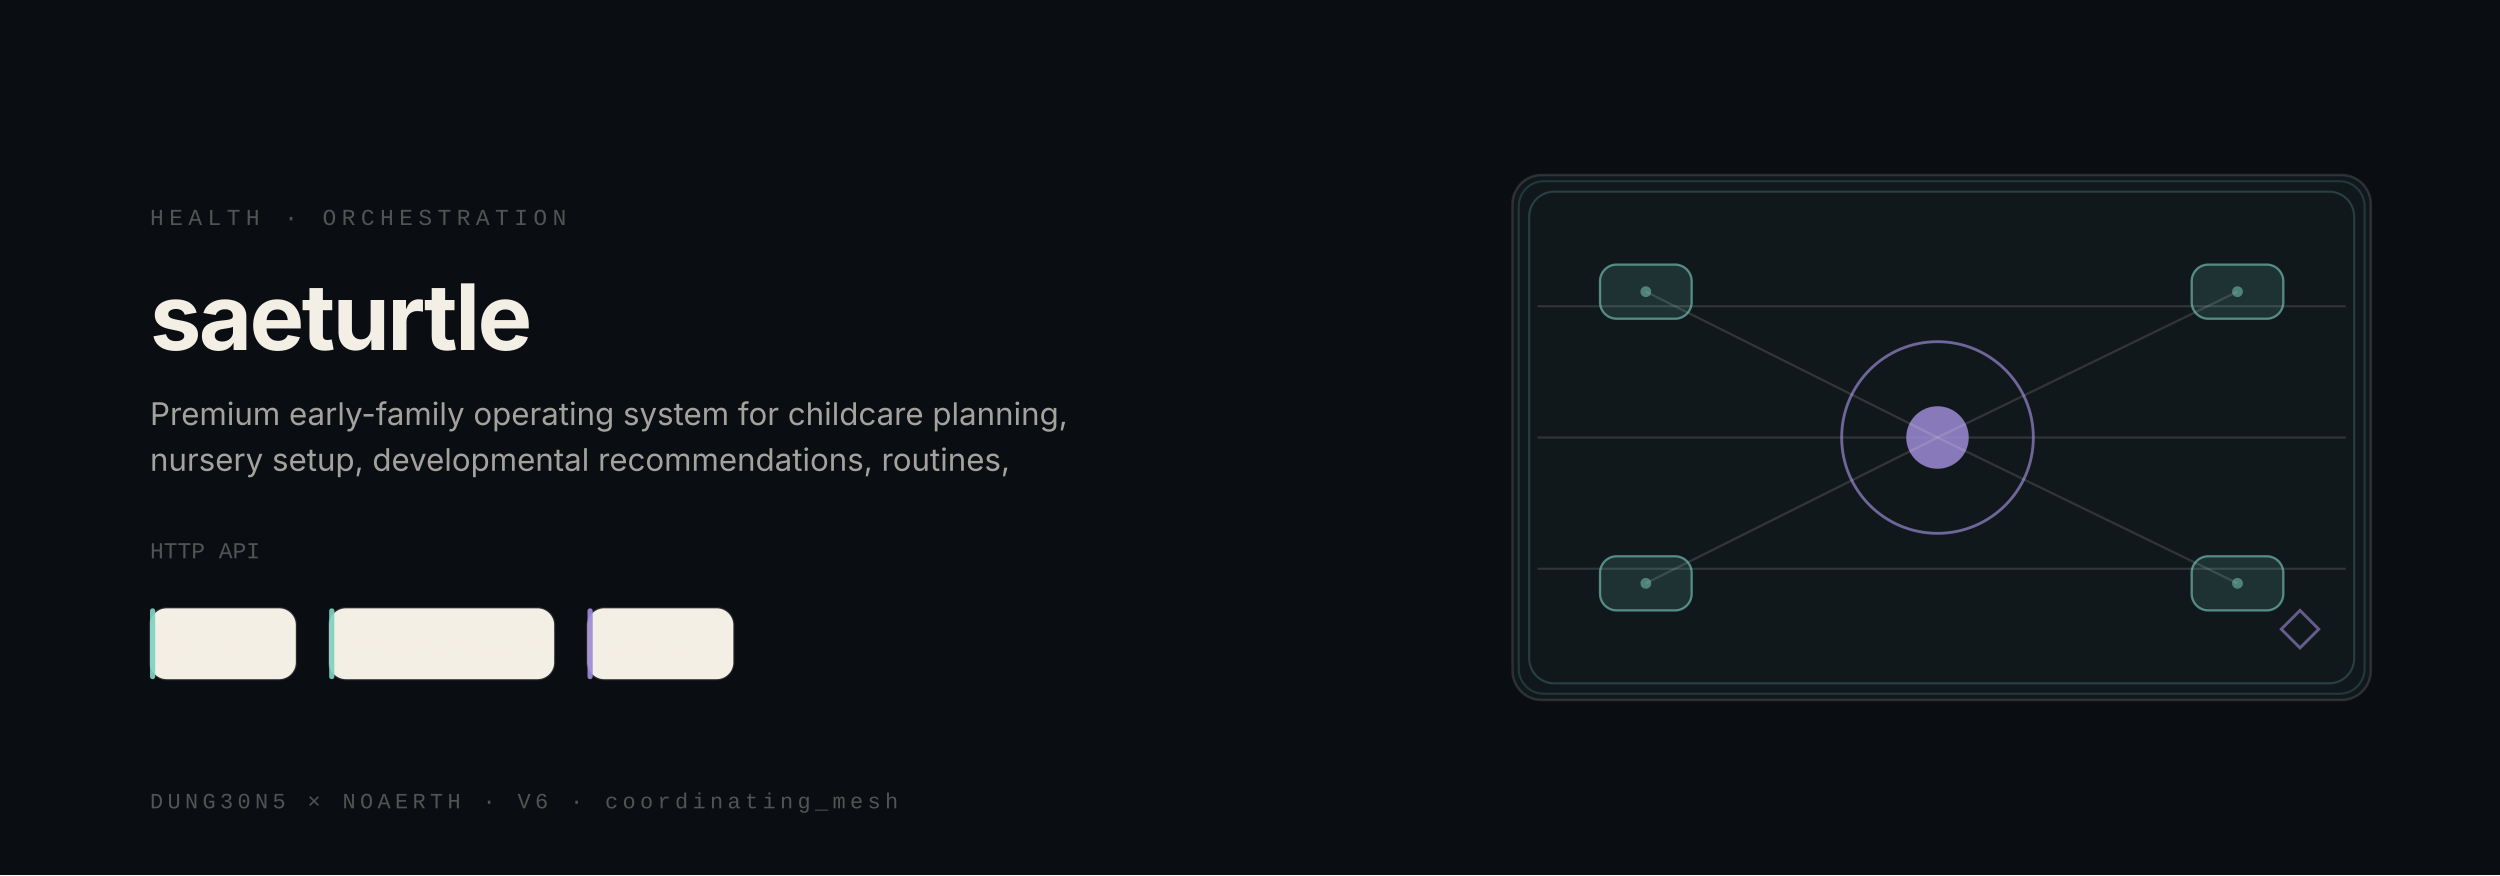
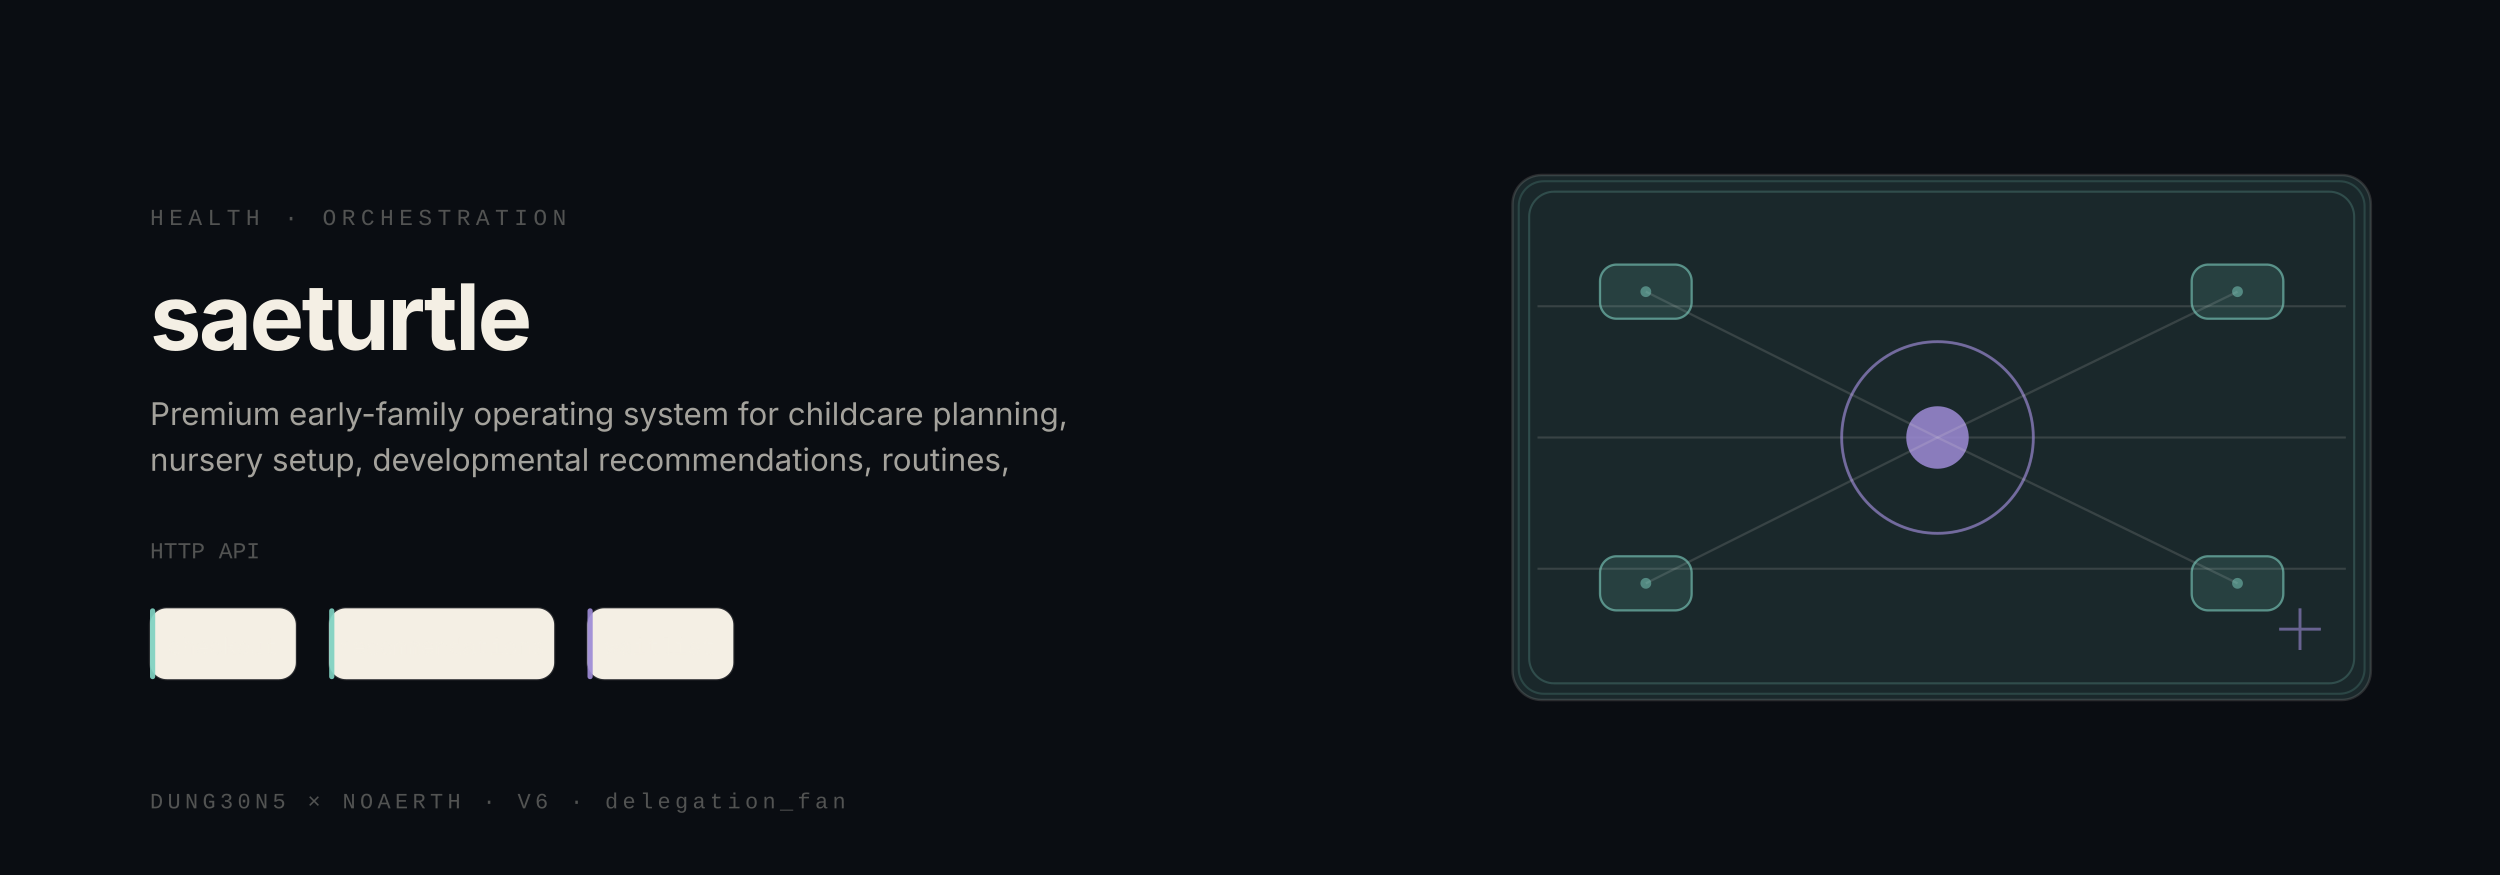
<svg xmlns="http://www.w3.org/2000/svg" viewBox="0 0 1200 420" width="1200" height="420" role="img" aria-label="saeturtle: nodes advertise, a coordinator selects, work converges">
  <rect width="1200" height="420" fill="#0a0d12" />
  <text x="72" y="108" font-family="ui-monospace, SFMono-Regular, Menlo, Monaco, Consolas, 'Liberation Mono', monospace" font-size="11" letter-spacing="2.6" fill="#f4efe44f">HEALTH · ORCHESTRATION</text>
  <text x="72" y="168" font-family="-apple-system, BlinkMacSystemFont, 'Segoe UI', Inter, Helvetica, Arial, sans-serif" font-size="44" font-weight="660" letter-spacing="-1.2" fill="#f4efe4">saeturtle</text>
  <text x="72" y="204" font-family="-apple-system, BlinkMacSystemFont, 'Segoe UI', Inter, Helvetica, Arial, sans-serif" font-size="15" fill="#f4efe4a8">Premium early-family operating system for childcare planning,</text>
  <text x="72" y="226" font-family="-apple-system, BlinkMacSystemFont, 'Segoe UI', Inter, Helvetica, Arial, sans-serif" font-size="15" fill="#f4efe4a8">nursery setup, developmental recommendations, routines,</text>
  <text x="72" y="268" font-family="ui-monospace, SFMono-Regular, Menlo, Monaco, Consolas, 'Liberation Mono', monospace" font-size="11" fill="#f4efe44f">HTTP API</text>
  <rect x="72.0" y="292.0" width="70.0" height="34.0" rx="8" fill="#f4efe4" stroke="#f4efe424" stroke-width="1.1" />
  <rect x="72.0" y="292.0" width="2.5" height="34.0" rx="1.2" fill="#7fd1c1" opacity="0.92" />
  <text x="107.0" y="314" font-family="ui-monospace, SFMono-Regular, Menlo, Monaco, Consolas, 'Liberation Mono', monospace" font-size="11" fill="#f4efe4" fill-opacity="0.82" text-anchor="middle">checkout</text>
  <rect x="158.0" y="292.0" width="108.0" height="34.0" rx="8" fill="#f4efe4" stroke="#f4efe424" stroke-width="1.1" />
  <rect x="158.0" y="292.0" width="2.5" height="34.0" rx="1.2" fill="#7fd1c1" opacity="0.92" />
  <text x="212.0" y="314" font-family="ui-monospace, SFMono-Regular, Menlo, Monaco, Consolas, 'Liberation Mono', monospace" font-size="11" fill="#f4efe4" fill-opacity="0.82" text-anchor="middle">recommendations</text>
  <rect x="282.0" y="292.0" width="70.0" height="34.0" rx="8" fill="#f4efe4" stroke="#f4efe424" stroke-width="1.1" />
  <rect x="282.0" y="292.0" width="2.5" height="34.0" rx="1.2" fill="#9d8bd6" opacity="0.92" />
  <text x="317.0" y="314" font-family="ui-monospace, SFMono-Regular, Menlo, Monaco, Consolas, 'Liberation Mono', monospace" font-size="11" fill="#f4efe4" fill-opacity="0.82" text-anchor="middle">waitlist</text>
-   <rect x="726.0" y="84.0" width="412.0" height="252.0" rx="14" fill="#7fd1c1" fill-opacity="0.06" />
+   <rect x="726.0" y="84.0" width="412.0" height="252.0" rx="14" fill="#7fd1c1" fill-opacity="0.14" />
  <rect x="729.0" y="87.0" width="406.0" height="246.0" rx="12" fill="none" stroke="#7fd1c1" stroke-width="1" stroke-opacity="0.18" />
  <rect x="726.0" y="84.0" width="412.0" height="252.0" rx="14" fill="none" stroke="#f4efe424" stroke-width="1.2" />
  <line x1="738.0" y1="147.0" x2="1126.0" y2="147.0" stroke="#f4efe424" stroke-width="1" />
  <line x1="738.0" y1="210.0" x2="1126.0" y2="210.0" stroke="#f4efe424" stroke-width="1" />
  <line x1="738.0" y1="273.0" x2="1126.0" y2="273.0" stroke="#f4efe424" stroke-width="1" />
  <rect x="734.0" y="92.0" width="396.0" height="236.0" rx="12" fill="none" stroke="#7fd1c1" stroke-width="1" stroke-opacity="0.22" />
-   <path d="M1095.0 302.0 l9 -9 l9 9 l-9 9 z" fill="none" stroke="#9d8bd6" stroke-width="1.4" opacity="0.6" />
+   <path d="M1094.0 302.0 h20 M1104.0 292.0 v20" stroke="#9d8bd6" stroke-width="1.4" opacity="0.6" />
  <circle cx="930" cy="210" r="46" fill="none" stroke="#9d8bd6" stroke-width="1.4" opacity="0.55" />
  <circle cx="930" cy="210" r="15" fill="#9d8bd6" opacity="0.85" />
  <circle cx="930.0" cy="210.0" r="46.0" fill="none" stroke="#9d8bd6" stroke-width="1.1" opacity="0.28" />
  <line x1="790" y1="140" x2="930" y2="210" stroke="#f4efe424" stroke-width="1.1" />
  <circle cx="790.0" cy="140.0" r="2.6" fill="#7fd1c1" opacity="0.5" />
  <rect x="768" y="127" width="44" height="26" rx="8" fill="#7fd1c1" fill-opacity="0.14" stroke="#7fd1c1" stroke-width="1.1" stroke-opacity="0.6" opacity="1" />
  <line x1="1074" y1="140" x2="930" y2="210" stroke="#f4efe424" stroke-width="1.1" />
  <circle cx="1074.0" cy="140.0" r="2.6" fill="#7fd1c1" opacity="0.5" />
  <rect x="1052" y="127" width="44" height="26" rx="8" fill="#7fd1c1" fill-opacity="0.14" stroke="#7fd1c1" stroke-width="1.1" stroke-opacity="0.6" opacity="1" />
  <line x1="790" y1="280" x2="930" y2="210" stroke="#f4efe424" stroke-width="1.1" />
  <circle cx="790.0" cy="280.0" r="2.6" fill="#7fd1c1" opacity="0.5" />
  <rect x="768" y="267" width="44" height="26" rx="8" fill="#7fd1c1" fill-opacity="0.14" stroke="#7fd1c1" stroke-width="1.1" stroke-opacity="0.6" opacity="1" />
  <line x1="1074" y1="280" x2="930" y2="210" stroke="#f4efe424" stroke-width="1.1" />
  <circle cx="1074.0" cy="280.0" r="2.6" fill="#7fd1c1" opacity="0.5" />
  <rect x="1052" y="267" width="44" height="26" rx="8" fill="#7fd1c1" fill-opacity="0.14" stroke="#7fd1c1" stroke-width="1.1" stroke-opacity="0.6" opacity="1" />
-   <text x="72" y="388" font-family="ui-monospace, SFMono-Regular, Menlo, Monaco, Consolas, 'Liberation Mono', monospace" font-size="10.5" letter-spacing="2.1" fill="#f4efe44f">DUNG30N5 × NOAERTH · V6 · coordinating_mesh</text>
+   <text x="72" y="388" font-family="ui-monospace, SFMono-Regular, Menlo, Monaco, Consolas, 'Liberation Mono', monospace" font-size="10.5" letter-spacing="2.1" fill="#f4efe44f">DUNG30N5 × NOAERTH · V6 · delegation_fan</text>
</svg>
